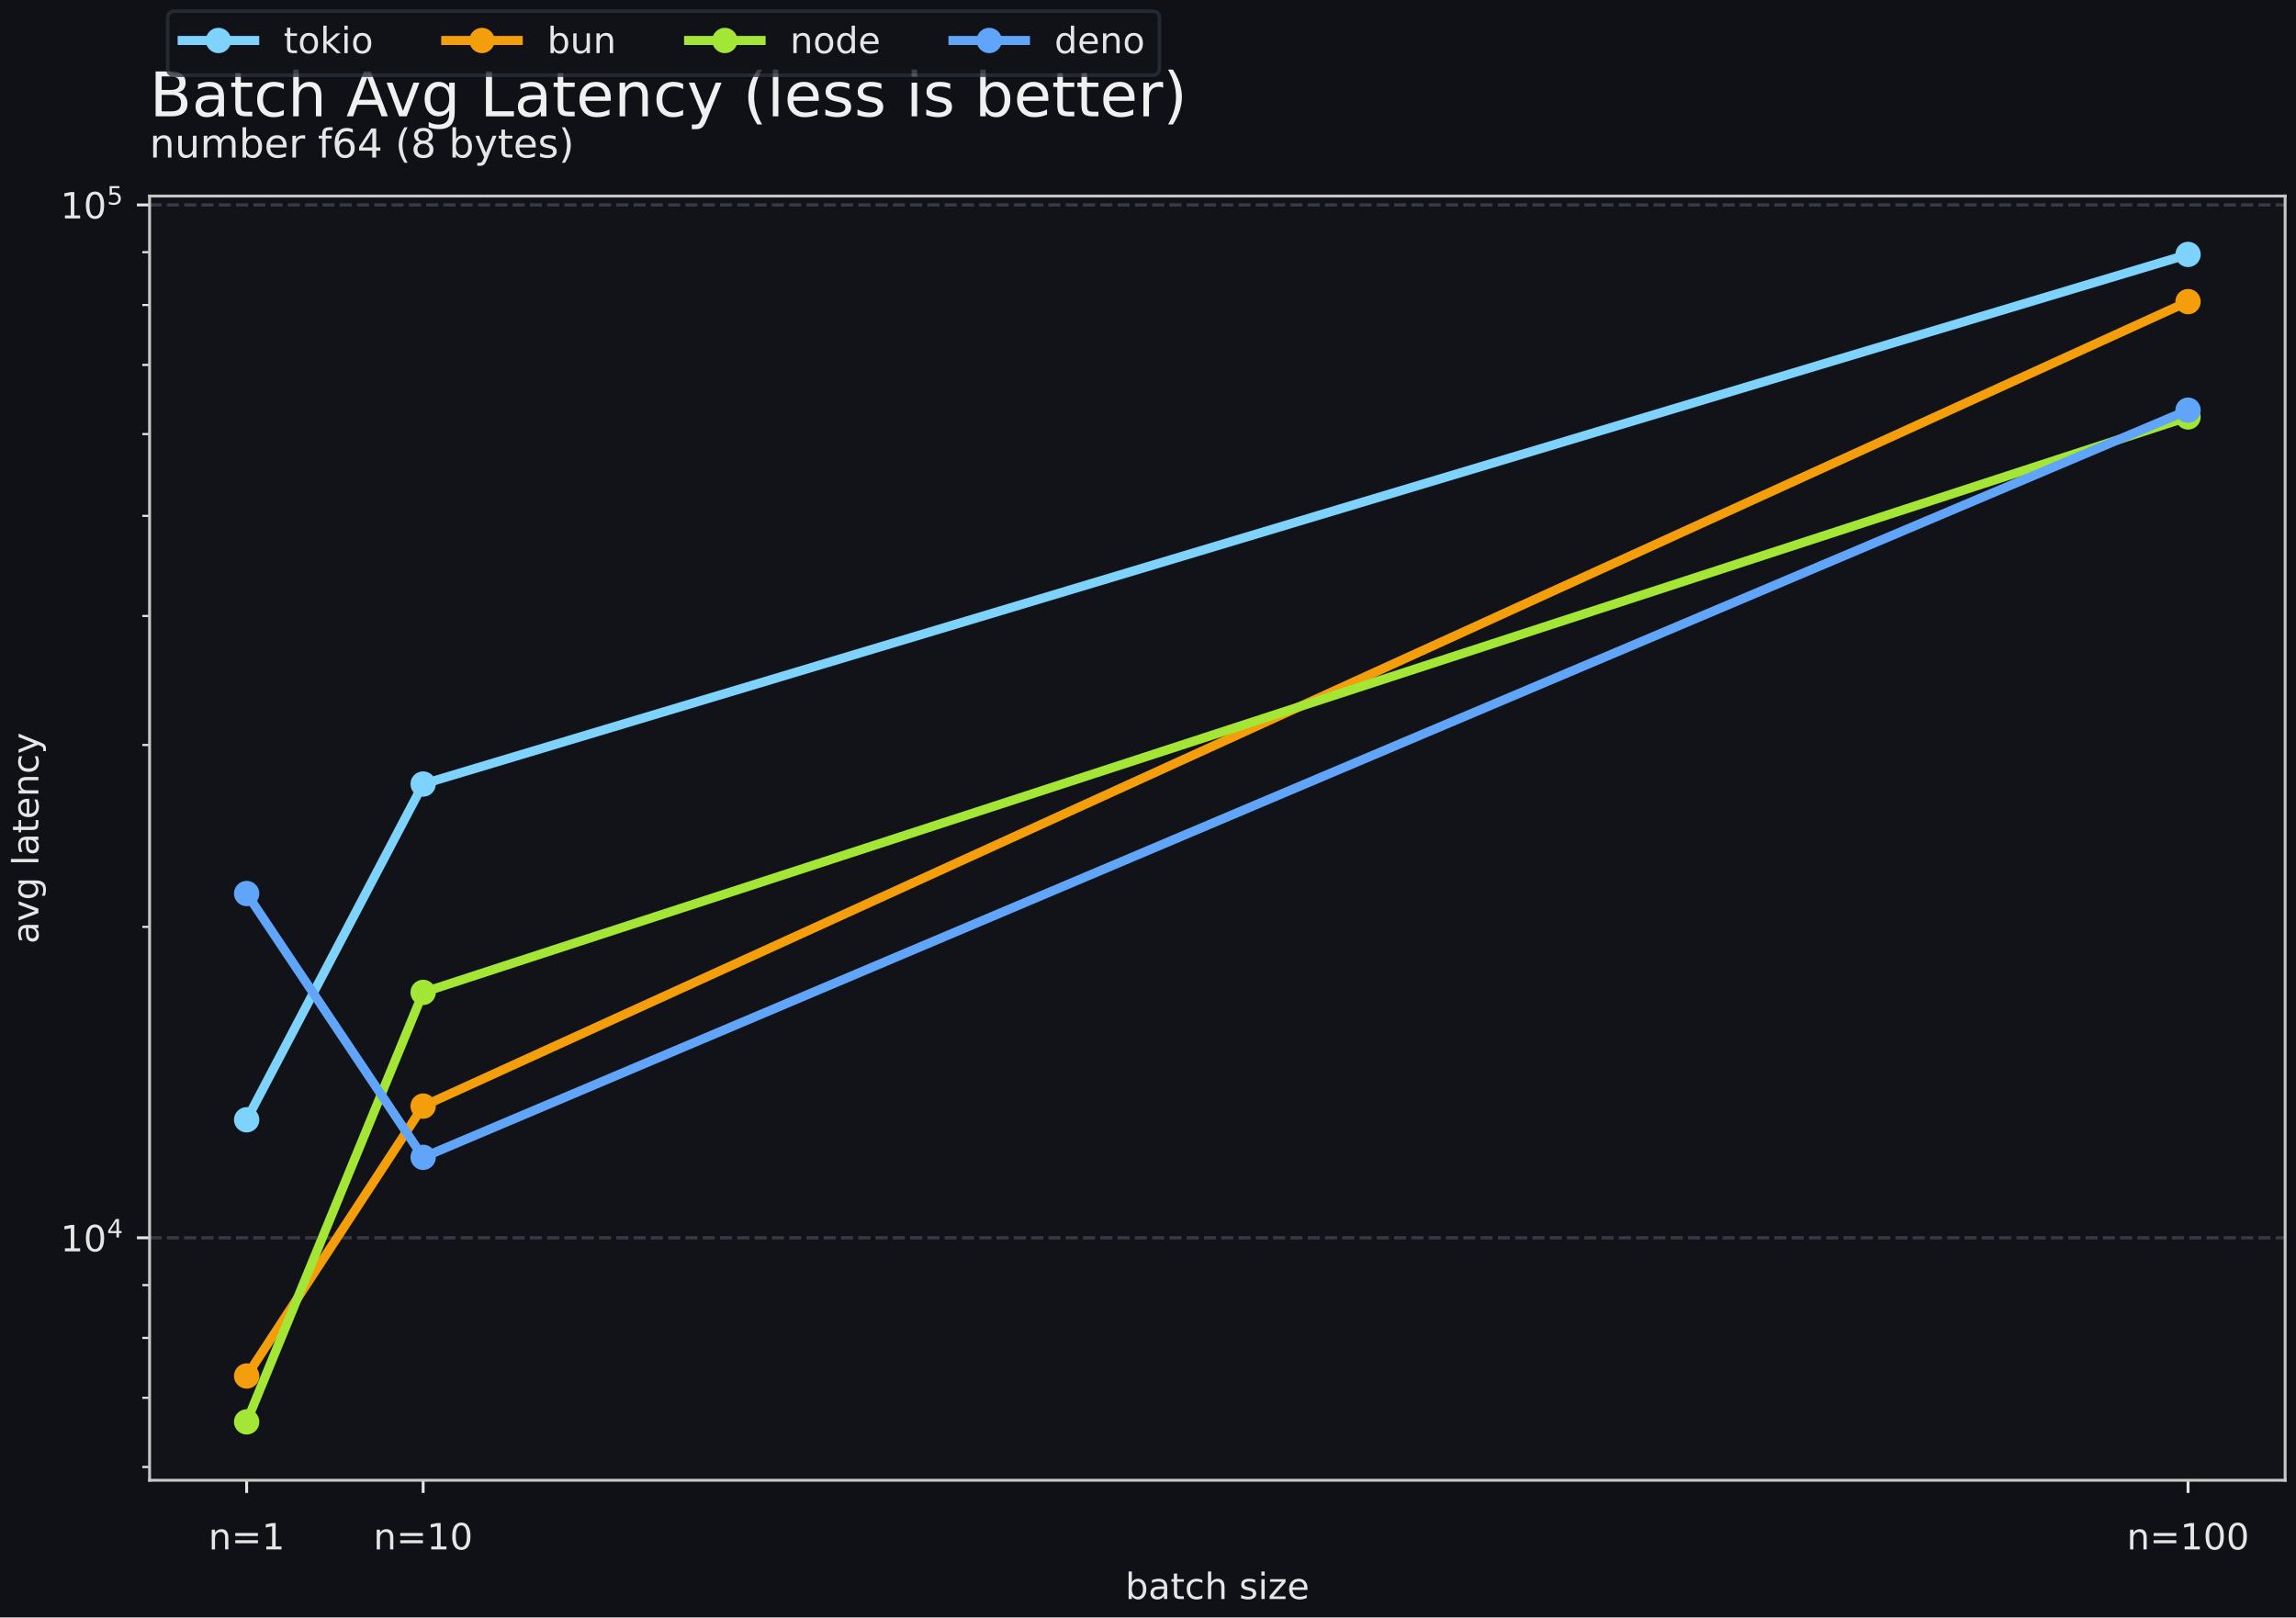
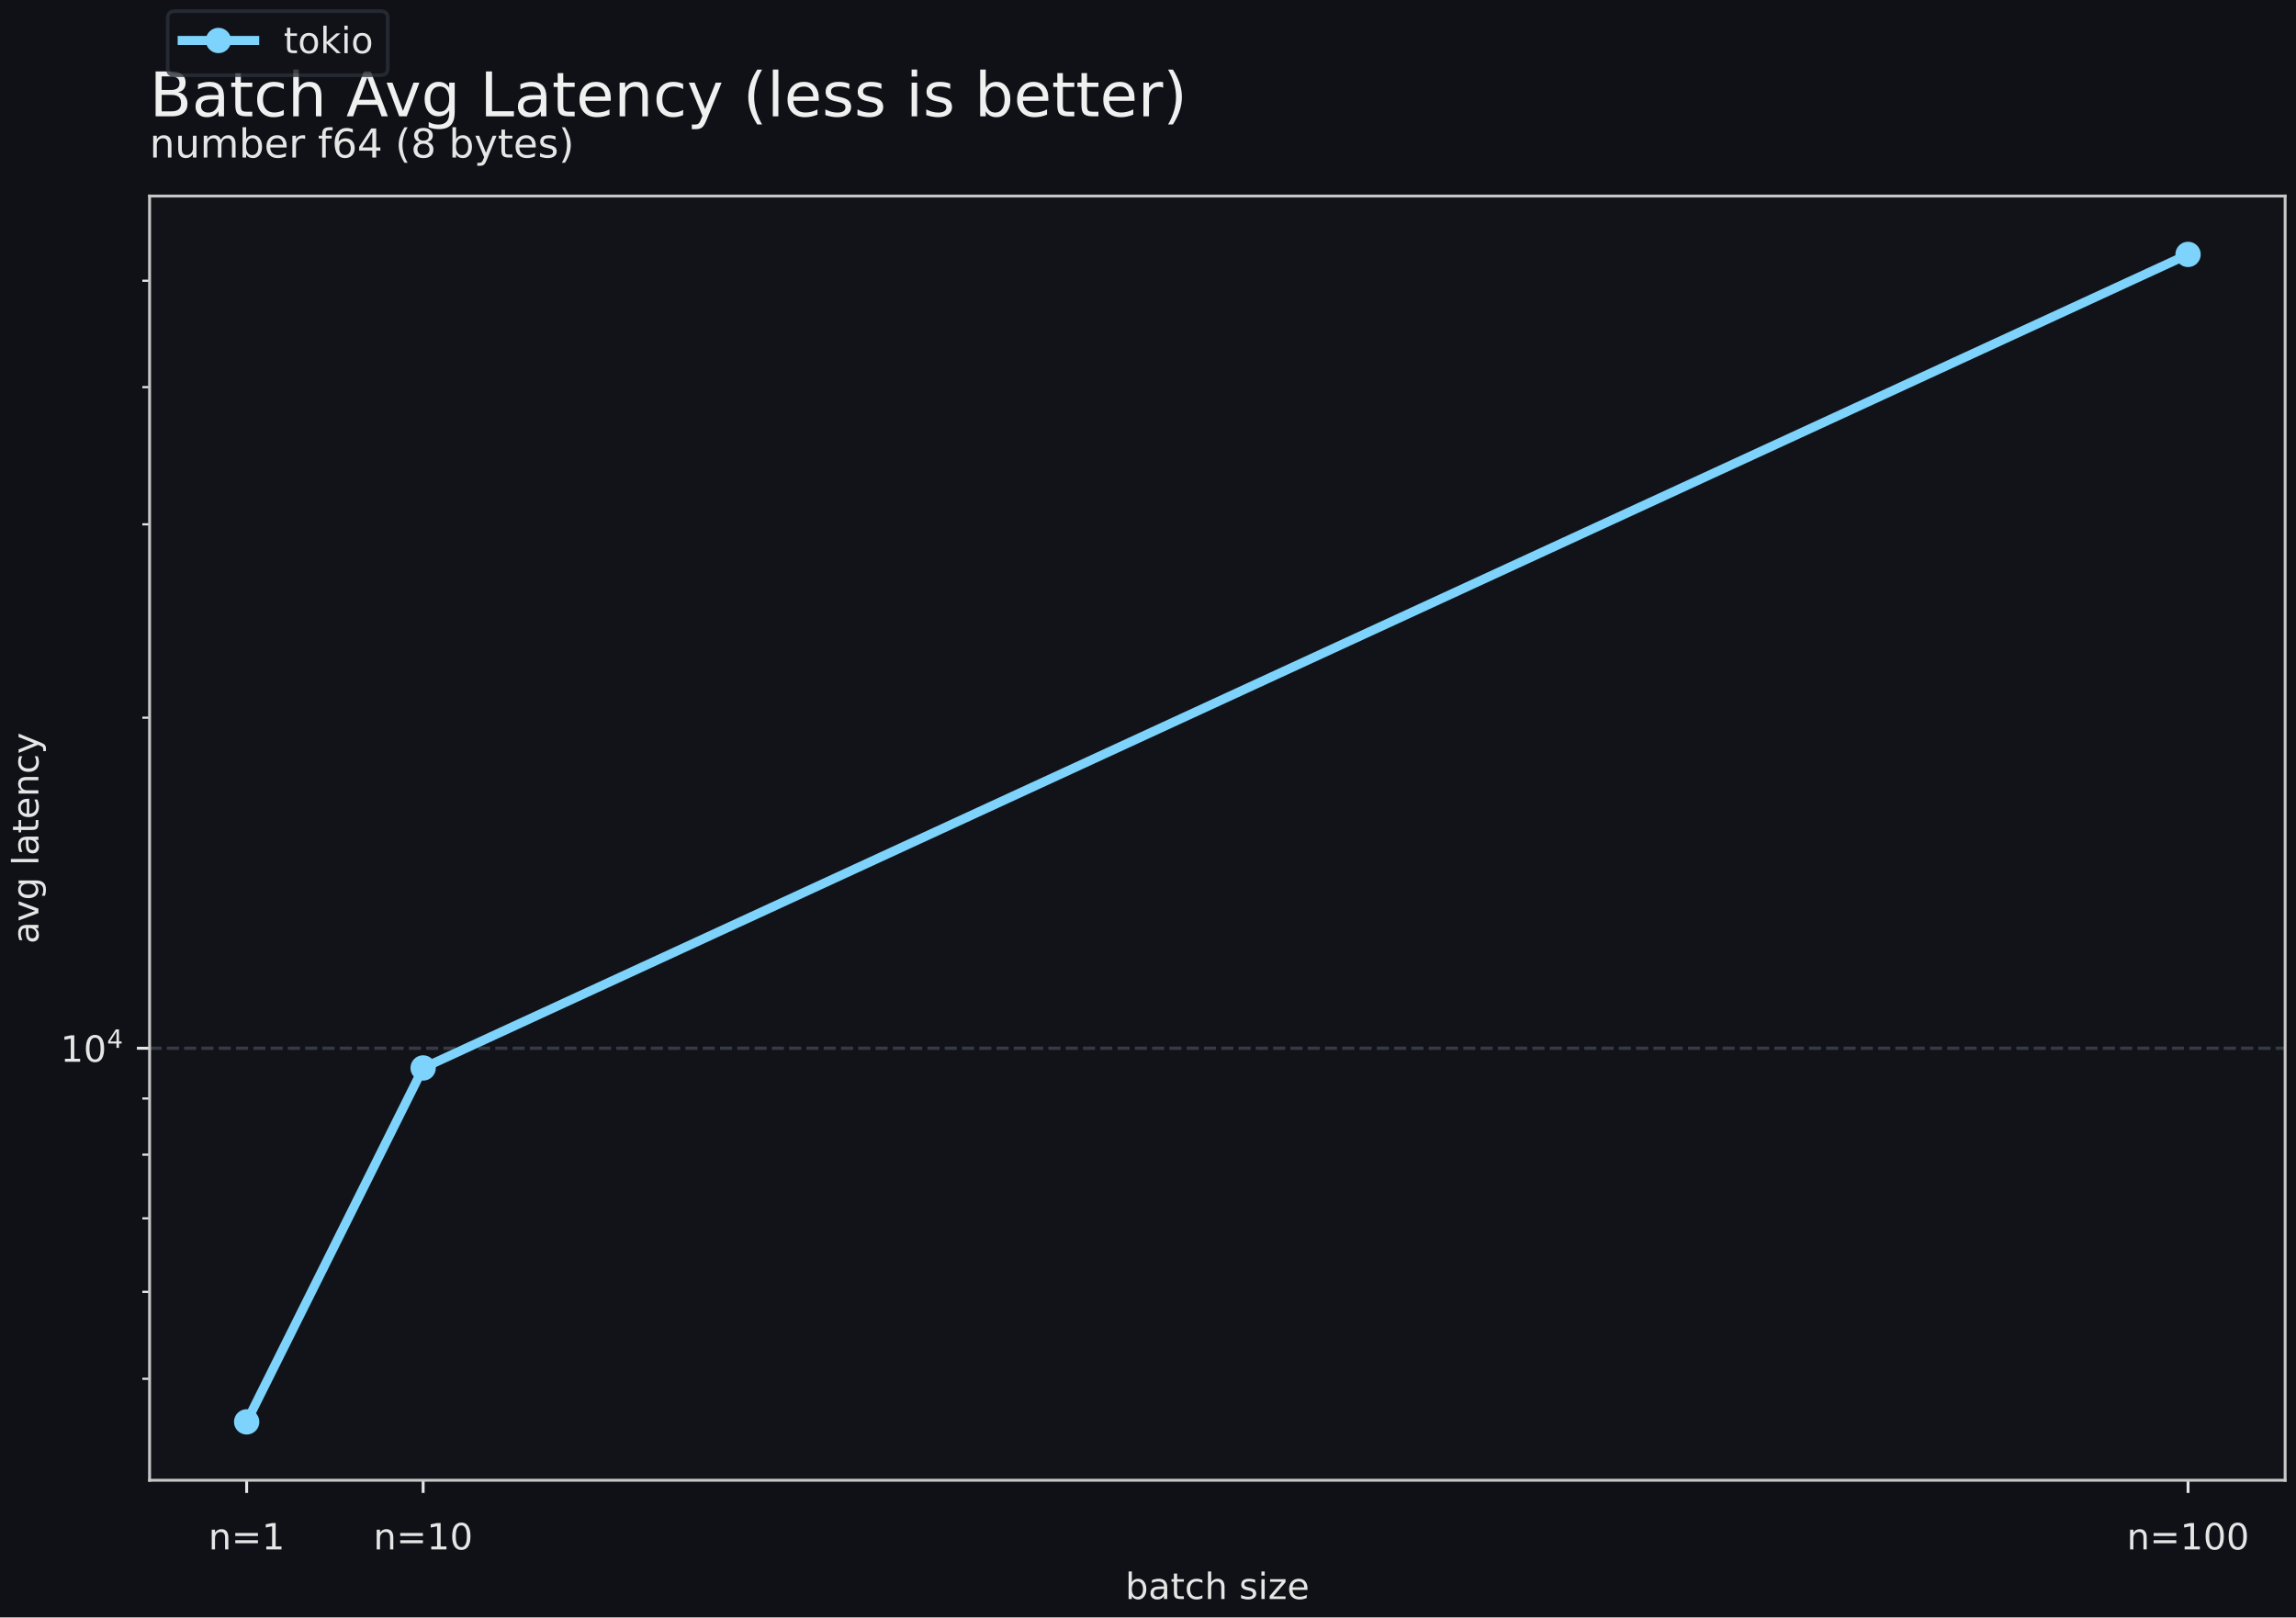
<svg xmlns="http://www.w3.org/2000/svg" xmlns:xlink="http://www.w3.org/1999/xlink" width="633.6pt" height="446.4pt" viewBox="0 0 633.6 446.4" version="1.1">
  <defs>
    <style type="text/css">*{stroke-linejoin: round; stroke-linecap: butt}</style>
  </defs>
  <g id="figure_1">
    <g id="patch_1">
      <path d="M 0 446.4  L 633.6 446.4  L 633.6 0  L 0 0  z " style="fill: #0f1116" />
    </g>
    <g id="axes_1">
      <g id="patch_2">
        <path d="M 41.278 408.544  L 630.6 408.544  L 630.6 54.108  L 41.278 54.108  z " style="fill: #111318" />
      </g>
      <g id="matplotlib.axis_1">
        <g id="xtick_1">
          <g id="line2d_1">
            <defs>
-               <path id="m421a8ccb40" d="M 0 0  L 0 3.5  " style="stroke: #e6e6e6; stroke-width: 0.8" />
-             </defs>
-             <g>
-               <use xlink:href="#m421a8ccb40" x="68.066" y="408.544" style="fill: #e6e6e6; stroke: #e6e6e6; stroke-width: 0.8" />
+               <path id="m375ba259af" d="M 0 0  L 0 3.5  " style="stroke: #e6e6e6; stroke-width: 0.8" />
+             </defs>
+             <g>
+               <use xlink:href="#m375ba259af" x="68.066" y="408.544" style="fill: #e6e6e6; stroke: #e6e6e6; stroke-width: 0.8" />
            </g>
          </g>
          <g id="text_1">
            <g style="fill: #e6e6e6" transform="translate(57.52586 427.6419) scale(0.1 -0.1)">
              <defs>
                <path id="DejaVuSans-6e" d="M 3513 2113  L 3513 0  L 2938 0  L 2938 2094  Q 2938 2591 2744 2837  Q 2550 3084 2163 3084  Q 1697 3084 1428 2787  Q 1159 2491 1159 1978  L 1159 0  L 581 0  L 581 3500  L 1159 3500  L 1159 2956  Q 1366 3272 1645 3428  Q 1925 3584 2291 3584  Q 2894 3584 3203 3211  Q 3513 2838 3513 2113  z " transform="scale(0.015625)" />
                <path id="DejaVuSans-3d" d="M 678 2906  L 4684 2906  L 4684 2381  L 678 2381  L 678 2906  z M 678 1631  L 4684 1631  L 4684 1100  L 678 1100  L 678 1631  z " transform="scale(0.015625)" />
                <path id="DejaVuSans-31" d="M 794 531  L 1825 531  L 1825 4091  L 703 3866  L 703 4441  L 1819 4666  L 2450 4666  L 2450 531  L 3481 531  L 3481 0  L 794 0  L 794 531  z " transform="scale(0.015625)" />
              </defs>
              <use xlink:href="#DejaVuSans-6e" />
              <use xlink:href="#DejaVuSans-3d" transform="translate(63.37891 0)" />
              <use xlink:href="#DejaVuSans-31" transform="translate(147.168 0)" />
            </g>
          </g>
        </g>
        <g id="xtick_2">
          <g id="line2d_2">
            <g>
-               <use xlink:href="#m421a8ccb40" x="116.77" y="408.544" style="fill: #e6e6e6; stroke: #e6e6e6; stroke-width: 0.8" />
+               <use xlink:href="#m375ba259af" x="116.77" y="408.544" style="fill: #e6e6e6; stroke: #e6e6e6; stroke-width: 0.8" />
            </g>
          </g>
          <g id="text_2">
            <g style="fill: #e6e6e6" transform="translate(103.0489 427.6419) scale(0.1 -0.1)">
              <defs>
                <path id="DejaVuSans-30" d="M 2034 4250  Q 1547 4250 1301 3770  Q 1056 3291 1056 2328  Q 1056 1369 1301 889  Q 1547 409 2034 409  Q 2525 409 2770 889  Q 3016 1369 3016 2328  Q 3016 3291 2770 3770  Q 2525 4250 2034 4250  z M 2034 4750  Q 2819 4750 3233 4129  Q 3647 3509 3647 2328  Q 3647 1150 3233 529  Q 2819 -91 2034 -91  Q 1250 -91 836 529  Q 422 1150 422 2328  Q 422 3509 836 4129  Q 1250 4750 2034 4750  z " transform="scale(0.015625)" />
              </defs>
              <use xlink:href="#DejaVuSans-6e" />
              <use xlink:href="#DejaVuSans-3d" transform="translate(63.37891 0)" />
              <use xlink:href="#DejaVuSans-31" transform="translate(147.168 0)" />
              <use xlink:href="#DejaVuSans-30" transform="translate(210.791 0)" />
            </g>
          </g>
        </g>
        <g id="xtick_3">
          <g id="line2d_3">
            <g>
-               <use xlink:href="#m421a8ccb40" x="603.812" y="408.544" style="fill: #e6e6e6; stroke: #e6e6e6; stroke-width: 0.8" />
+               <use xlink:href="#m375ba259af" x="603.812" y="408.544" style="fill: #e6e6e6; stroke: #e6e6e6; stroke-width: 0.8" />
            </g>
          </g>
          <g id="text_3">
            <g style="fill: #e6e6e6" transform="translate(586.9101 427.6419) scale(0.1 -0.1)">
              <use xlink:href="#DejaVuSans-6e" />
              <use xlink:href="#DejaVuSans-3d" transform="translate(63.37891 0)" />
              <use xlink:href="#DejaVuSans-31" transform="translate(147.168 0)" />
              <use xlink:href="#DejaVuSans-30" transform="translate(210.791 0)" />
              <use xlink:href="#DejaVuSans-30" transform="translate(274.4141 0)" />
            </g>
          </g>
        </g>
        <g id="text_4">
          <g style="fill: #e6e6e6" transform="translate(310.5391 441.3201) scale(0.1 -0.1)">
            <defs>
              <path id="DejaVuSans-62" d="M 3116 1747  Q 3116 2381 2855 2742  Q 2594 3103 2138 3103  Q 1681 3103 1420 2742  Q 1159 2381 1159 1747  Q 1159 1113 1420 752  Q 1681 391 2138 391  Q 2594 391 2855 752  Q 3116 1113 3116 1747  z M 1159 2969  Q 1341 3281 1617 3432  Q 1894 3584 2278 3584  Q 2916 3584 3314 3078  Q 3713 2572 3713 1747  Q 3713 922 3314 415  Q 2916 -91 2278 -91  Q 1894 -91 1617 61  Q 1341 213 1159 525  L 1159 0  L 581 0  L 581 4863  L 1159 4863  L 1159 2969  z " transform="scale(0.015625)" />
              <path id="DejaVuSans-61" d="M 2194 1759  Q 1497 1759 1228 1600  Q 959 1441 959 1056  Q 959 750 1161 570  Q 1363 391 1709 391  Q 2188 391 2477 730  Q 2766 1069 2766 1631  L 2766 1759  L 2194 1759  z M 3341 1997  L 3341 0  L 2766 0  L 2766 531  Q 2569 213 2275 61  Q 1981 -91 1556 -91  Q 1019 -91 701 211  Q 384 513 384 1019  Q 384 1609 779 1909  Q 1175 2209 1959 2209  L 2766 2209  L 2766 2266  Q 2766 2663 2505 2880  Q 2244 3097 1772 3097  Q 1472 3097 1187 3025  Q 903 2953 641 2809  L 641 3341  Q 956 3463 1253 3523  Q 1550 3584 1831 3584  Q 2591 3584 2966 3190  Q 3341 2797 3341 1997  z " transform="scale(0.015625)" />
              <path id="DejaVuSans-74" d="M 1172 4494  L 1172 3500  L 2356 3500  L 2356 3053  L 1172 3053  L 1172 1153  Q 1172 725 1289 603  Q 1406 481 1766 481  L 2356 481  L 2356 0  L 1766 0  Q 1100 0 847 248  Q 594 497 594 1153  L 594 3053  L 172 3053  L 172 3500  L 594 3500  L 594 4494  L 1172 4494  z " transform="scale(0.015625)" />
              <path id="DejaVuSans-63" d="M 3122 3366  L 3122 2828  Q 2878 2963 2633 3030  Q 2388 3097 2138 3097  Q 1578 3097 1268 2742  Q 959 2388 959 1747  Q 959 1106 1268 751  Q 1578 397 2138 397  Q 2388 397 2633 464  Q 2878 531 3122 666  L 3122 134  Q 2881 22 2623 -34  Q 2366 -91 2075 -91  Q 1284 -91 818 406  Q 353 903 353 1747  Q 353 2603 823 3093  Q 1294 3584 2113 3584  Q 2378 3584 2631 3529  Q 2884 3475 3122 3366  z " transform="scale(0.015625)" />
              <path id="DejaVuSans-68" d="M 3513 2113  L 3513 0  L 2938 0  L 2938 2094  Q 2938 2591 2744 2837  Q 2550 3084 2163 3084  Q 1697 3084 1428 2787  Q 1159 2491 1159 1978  L 1159 0  L 581 0  L 581 4863  L 1159 4863  L 1159 2956  Q 1366 3272 1645 3428  Q 1925 3584 2291 3584  Q 2894 3584 3203 3211  Q 3513 2838 3513 2113  z " transform="scale(0.015625)" />
              <path id="DejaVuSans-20" transform="scale(0.015625)" />
              <path id="DejaVuSans-73" d="M 2834 3397  L 2834 2853  Q 2591 2978 2328 3040  Q 2066 3103 1784 3103  Q 1356 3103 1142 2972  Q 928 2841 928 2578  Q 928 2378 1081 2264  Q 1234 2150 1697 2047  L 1894 2003  Q 2506 1872 2764 1633  Q 3022 1394 3022 966  Q 3022 478 2636 193  Q 2250 -91 1575 -91  Q 1294 -91 989 -36  Q 684 19 347 128  L 347 722  Q 666 556 975 473  Q 1284 391 1588 391  Q 1994 391 2212 530  Q 2431 669 2431 922  Q 2431 1156 2273 1281  Q 2116 1406 1581 1522  L 1381 1569  Q 847 1681 609 1914  Q 372 2147 372 2553  Q 372 3047 722 3315  Q 1072 3584 1716 3584  Q 2034 3584 2315 3537  Q 2597 3491 2834 3397  z " transform="scale(0.015625)" />
              <path id="DejaVuSans-69" d="M 603 3500  L 1178 3500  L 1178 0  L 603 0  L 603 3500  z M 603 4863  L 1178 4863  L 1178 4134  L 603 4134  L 603 4863  z " transform="scale(0.015625)" />
              <path id="DejaVuSans-7a" d="M 353 3500  L 3084 3500  L 3084 2975  L 922 459  L 3084 459  L 3084 0  L 275 0  L 275 525  L 2438 3041  L 353 3041  L 353 3500  z " transform="scale(0.015625)" />
              <path id="DejaVuSans-65" d="M 3597 1894  L 3597 1613  L 953 1613  Q 991 1019 1311 708  Q 1631 397 2203 397  Q 2534 397 2845 478  Q 3156 559 3463 722  L 3463 178  Q 3153 47 2828 -22  Q 2503 -91 2169 -91  Q 1331 -91 842 396  Q 353 884 353 1716  Q 353 2575 817 3079  Q 1281 3584 2069 3584  Q 2775 3584 3186 3129  Q 3597 2675 3597 1894  z M 3022 2063  Q 3016 2534 2758 2815  Q 2500 3097 2075 3097  Q 1594 3097 1305 2825  Q 1016 2553 972 2059  L 3022 2063  z " transform="scale(0.015625)" />
            </defs>
            <use xlink:href="#DejaVuSans-62" />
            <use xlink:href="#DejaVuSans-61" transform="translate(63.47656 0)" />
            <use xlink:href="#DejaVuSans-74" transform="translate(124.7559 0)" />
            <use xlink:href="#DejaVuSans-63" transform="translate(163.9648 0)" />
            <use xlink:href="#DejaVuSans-68" transform="translate(218.9453 0)" />
            <use xlink:href="#DejaVuSans-20" transform="translate(282.3242 0)" />
            <use xlink:href="#DejaVuSans-73" transform="translate(314.1113 0)" />
            <use xlink:href="#DejaVuSans-69" transform="translate(366.2109 0)" />
            <use xlink:href="#DejaVuSans-7a" transform="translate(393.9941 0)" />
            <use xlink:href="#DejaVuSans-65" transform="translate(446.4844 0)" />
          </g>
        </g>
      </g>
      <g id="matplotlib.axis_2">
        <g id="ytick_1">
          <g id="line2d_4">
-             <path d="M 41.278 341.633  L 630.6 341.633  " clip-path="url(#pd3e5ef6a8b)" style="fill: none; stroke-dasharray: 3.33,1.44; stroke-dashoffset: 0; stroke: #3a3f4b; stroke-opacity: 0.9; stroke-width: 0.9" />
+             <path d="M 41.278 289.311  L 630.6 289.311  " clip-path="url(#pecc0a48127)" style="fill: none; stroke-dasharray: 3.33,1.44; stroke-dashoffset: 0; stroke: #3a3f4b; stroke-opacity: 0.9; stroke-width: 0.9" />
          </g>
          <g id="line2d_5">
            <defs>
-               <path id="me157064771" d="M 0 0  L -3.5 0  " style="stroke: #e6e6e6; stroke-width: 0.8" />
-             </defs>
-             <g>
-               <use xlink:href="#me157064771" x="41.278" y="341.633" style="fill: #e6e6e6; stroke: #e6e6e6; stroke-width: 0.8" />
+               <path id="m79e4b6449e" d="M 0 0  L -3.5 0  " style="stroke: #e6e6e6; stroke-width: 0.8" />
+             </defs>
+             <g>
+               <use xlink:href="#m79e4b6449e" x="41.278" y="289.311" style="fill: #e6e6e6; stroke: #e6e6e6; stroke-width: 0.8" />
            </g>
          </g>
          <g id="text_5">
-             <g style="fill: #e6e6e6" transform="translate(16.67836 345.432) scale(0.1 -0.1)">
+             <g style="fill: #e6e6e6" transform="translate(16.67836 293.1103) scale(0.1 -0.1)">
              <defs>
                <path id="DejaVuSans-34" d="M 2419 4116  L 825 1625  L 2419 1625  L 2419 4116  z M 2253 4666  L 3047 4666  L 3047 1625  L 3713 1625  L 3713 1100  L 3047 1100  L 3047 0  L 2419 0  L 2419 1100  L 313 1100  L 313 1709  L 2253 4666  z " transform="scale(0.015625)" />
              </defs>
              <use xlink:href="#DejaVuSans-31" transform="translate(0 0.684375)" />
              <use xlink:href="#DejaVuSans-30" transform="translate(63.62305 0.684375)" />
              <use xlink:href="#DejaVuSans-34" transform="translate(128.2031 38.96563) scale(0.7)" />
            </g>
          </g>
        </g>
        <g id="ytick_2">
          <g id="line2d_6">
-             <path d="M 41.278 56.558  L 630.6 56.558  " clip-path="url(#pd3e5ef6a8b)" style="fill: none; stroke-dasharray: 3.33,1.44; stroke-dashoffset: 0; stroke: #3a3f4b; stroke-opacity: 0.9; stroke-width: 0.9" />
-           </g>
+             <defs>
+               <path id="m132c6b2ddc" d="M 0 0  L -2 0  " style="stroke: #e6e6e6; stroke-width: 0.6" />
+             </defs>
+             <g>
+               <use xlink:href="#m132c6b2ddc" x="41.278" y="380.54" style="fill: #e6e6e6; stroke: #e6e6e6; stroke-width: 0.6" />
+             </g>
+           </g>
+         </g>
+         <g id="ytick_3">
          <g id="line2d_7">
            <g>
-               <use xlink:href="#me157064771" x="41.278" y="56.558" style="fill: #e6e6e6; stroke: #e6e6e6; stroke-width: 0.8" />
-             </g>
-           </g>
-           <g id="text_6">
-             <g style="fill: #e6e6e6" transform="translate(16.67836 60.3569) scale(0.1 -0.1)">
-               <defs>
-                 <path id="DejaVuSans-35" d="M 691 4666  L 3169 4666  L 3169 4134  L 1269 4134  L 1269 2991  Q 1406 3038 1543 3061  Q 1681 3084 1819 3084  Q 2600 3084 3056 2656  Q 3513 2228 3513 1497  Q 3513 744 3044 326  Q 2575 -91 1722 -91  Q 1428 -91 1123 -41  Q 819 9 494 109  L 494 744  Q 775 591 1075 516  Q 1375 441 1709 441  Q 2250 441 2565 725  Q 2881 1009 2881 1497  Q 2881 1984 2565 2268  Q 2250 2553 1709 2553  Q 1456 2553 1204 2497  Q 953 2441 691 2322  L 691 4666  z " transform="scale(0.015625)" />
-               </defs>
-               <use xlink:href="#DejaVuSans-31" transform="translate(0 0.684375)" />
-               <use xlink:href="#DejaVuSans-30" transform="translate(63.62305 0.684375)" />
-               <use xlink:href="#DejaVuSans-35" transform="translate(128.2031 38.96563) scale(0.7)" />
-             </g>
-           </g>
-         </g>
-         <g id="ytick_3">
+               <use xlink:href="#m132c6b2ddc" x="41.278" y="356.543" style="fill: #e6e6e6; stroke: #e6e6e6; stroke-width: 0.6" />
+             </g>
+           </g>
+         </g>
+         <g id="ytick_4">
          <g id="line2d_8">
-             <defs>
-               <path id="m6caa85facf" d="M 0 0  L -2 0  " style="stroke: #e6e6e6; stroke-width: 0.6" />
-             </defs>
-             <g>
-               <use xlink:href="#m6caa85facf" x="41.278" y="404.876" style="fill: #e6e6e6; stroke: #e6e6e6; stroke-width: 0.6" />
-             </g>
-           </g>
-         </g>
-         <g id="ytick_4">
+             <g>
+               <use xlink:href="#m132c6b2ddc" x="41.278" y="336.255" style="fill: #e6e6e6; stroke: #e6e6e6; stroke-width: 0.6" />
+             </g>
+           </g>
+         </g>
+         <g id="ytick_5">
          <g id="line2d_9">
            <g>
-               <use xlink:href="#m6caa85facf" x="41.278" y="385.791" style="fill: #e6e6e6; stroke: #e6e6e6; stroke-width: 0.6" />
-             </g>
-           </g>
-         </g>
-         <g id="ytick_5">
+               <use xlink:href="#m132c6b2ddc" x="41.278" y="318.68" style="fill: #e6e6e6; stroke: #e6e6e6; stroke-width: 0.6" />
+             </g>
+           </g>
+         </g>
+         <g id="ytick_6">
          <g id="line2d_10">
            <g>
-               <use xlink:href="#m6caa85facf" x="41.278" y="369.259" style="fill: #e6e6e6; stroke: #e6e6e6; stroke-width: 0.6" />
-             </g>
-           </g>
-         </g>
-         <g id="ytick_6">
+               <use xlink:href="#m132c6b2ddc" x="41.278" y="303.178" style="fill: #e6e6e6; stroke: #e6e6e6; stroke-width: 0.6" />
+             </g>
+           </g>
+         </g>
+         <g id="ytick_7">
          <g id="line2d_11">
            <g>
-               <use xlink:href="#m6caa85facf" x="41.278" y="354.677" style="fill: #e6e6e6; stroke: #e6e6e6; stroke-width: 0.6" />
-             </g>
-           </g>
-         </g>
-         <g id="ytick_7">
+               <use xlink:href="#m132c6b2ddc" x="41.278" y="198.082" style="fill: #e6e6e6; stroke: #e6e6e6; stroke-width: 0.6" />
+             </g>
+           </g>
+         </g>
+         <g id="ytick_8">
          <g id="line2d_12">
            <g>
-               <use xlink:href="#m6caa85facf" x="41.278" y="255.817" style="fill: #e6e6e6; stroke: #e6e6e6; stroke-width: 0.6" />
-             </g>
-           </g>
-         </g>
-         <g id="ytick_8">
+               <use xlink:href="#m132c6b2ddc" x="41.278" y="144.717" style="fill: #e6e6e6; stroke: #e6e6e6; stroke-width: 0.6" />
+             </g>
+           </g>
+         </g>
+         <g id="ytick_9">
          <g id="line2d_13">
            <g>
-               <use xlink:href="#m6caa85facf" x="41.278" y="205.617" style="fill: #e6e6e6; stroke: #e6e6e6; stroke-width: 0.6" />
-             </g>
-           </g>
-         </g>
-         <g id="ytick_9">
+               <use xlink:href="#m132c6b2ddc" x="41.278" y="106.854" style="fill: #e6e6e6; stroke: #e6e6e6; stroke-width: 0.6" />
+             </g>
+           </g>
+         </g>
+         <g id="ytick_10">
          <g id="line2d_14">
            <g>
-               <use xlink:href="#m6caa85facf" x="41.278" y="170" style="fill: #e6e6e6; stroke: #e6e6e6; stroke-width: 0.6" />
-             </g>
-           </g>
-         </g>
-         <g id="ytick_10">
-           <g id="line2d_15">
-             <g>
-               <use xlink:href="#m6caa85facf" x="41.278" y="142.374" style="fill: #e6e6e6; stroke: #e6e6e6; stroke-width: 0.6" />
-             </g>
-           </g>
-         </g>
-         <g id="ytick_11">
-           <g id="line2d_16">
-             <g>
-               <use xlink:href="#m6caa85facf" x="41.278" y="119.801" style="fill: #e6e6e6; stroke: #e6e6e6; stroke-width: 0.6" />
-             </g>
-           </g>
-         </g>
-         <g id="ytick_12">
-           <g id="line2d_17">
-             <g>
-               <use xlink:href="#m6caa85facf" x="41.278" y="100.716" style="fill: #e6e6e6; stroke: #e6e6e6; stroke-width: 0.6" />
-             </g>
-           </g>
-         </g>
-         <g id="ytick_13">
-           <g id="line2d_18">
-             <g>
-               <use xlink:href="#m6caa85facf" x="41.278" y="84.184" style="fill: #e6e6e6; stroke: #e6e6e6; stroke-width: 0.6" />
-             </g>
-           </g>
-         </g>
-         <g id="ytick_14">
-           <g id="line2d_19">
-             <g>
-               <use xlink:href="#m6caa85facf" x="41.278" y="69.602" style="fill: #e6e6e6; stroke: #e6e6e6; stroke-width: 0.6" />
-             </g>
-           </g>
-         </g>
-         <g id="text_7">
+               <use xlink:href="#m132c6b2ddc" x="41.278" y="77.485" style="fill: #e6e6e6; stroke: #e6e6e6; stroke-width: 0.6" />
+             </g>
+           </g>
+         </g>
+         <g id="text_6">
          <g style="fill: #e6e6e6" transform="translate(10.59868 260.4795) rotate(-90) scale(0.1 -0.1)">
            <defs>
              <path id="DejaVuSans-76" d="M 191 3500  L 800 3500  L 1894 563  L 2988 3500  L 3597 3500  L 2284 0  L 1503 0  L 191 3500  z " transform="scale(0.015625)" />
              <path id="DejaVuSans-67" d="M 2906 1791  Q 2906 2416 2648 2759  Q 2391 3103 1925 3103  Q 1463 3103 1205 2759  Q 947 2416 947 1791  Q 947 1169 1205 825  Q 1463 481 1925 481  Q 2391 481 2648 825  Q 2906 1169 2906 1791  z M 3481 434  Q 3481 -459 3084 -895  Q 2688 -1331 1869 -1331  Q 1566 -1331 1297 -1286  Q 1028 -1241 775 -1147  L 775 -588  Q 1028 -725 1275 -790  Q 1522 -856 1778 -856  Q 2344 -856 2625 -561  Q 2906 -266 2906 331  L 2906 616  Q 2728 306 2450 153  Q 2172 0 1784 0  Q 1141 0 747 490  Q 353 981 353 1791  Q 353 2603 747 3093  Q 1141 3584 1784 3584  Q 2172 3584 2450 3431  Q 2728 3278 2906 2969  L 2906 3500  L 3481 3500  L 3481 434  z " transform="scale(0.015625)" />
              <path id="DejaVuSans-6c" d="M 603 4863  L 1178 4863  L 1178 0  L 603 0  L 603 4863  z " transform="scale(0.015625)" />
              <path id="DejaVuSans-79" d="M 2059 -325  Q 1816 -950 1584 -1140  Q 1353 -1331 966 -1331  L 506 -1331  L 506 -850  L 844 -850  Q 1081 -850 1212 -737  Q 1344 -625 1503 -206  L 1606 56  L 191 3500  L 800 3500  L 1894 763  L 2988 3500  L 3597 3500  L 2059 -325  z " transform="scale(0.015625)" />
            </defs>
            <use xlink:href="#DejaVuSans-61" />
            <use xlink:href="#DejaVuSans-76" transform="translate(61.2793 0)" />
            <use xlink:href="#DejaVuSans-67" transform="translate(120.459 0)" />
            <use xlink:href="#DejaVuSans-20" transform="translate(183.9355 0)" />
            <use xlink:href="#DejaVuSans-6c" transform="translate(215.7227 0)" />
            <use xlink:href="#DejaVuSans-61" transform="translate(243.5059 0)" />
            <use xlink:href="#DejaVuSans-74" transform="translate(304.7852 0)" />
            <use xlink:href="#DejaVuSans-65" transform="translate(343.9941 0)" />
            <use xlink:href="#DejaVuSans-6e" transform="translate(405.5176 0)" />
            <use xlink:href="#DejaVuSans-63" transform="translate(468.8965 0)" />
            <use xlink:href="#DejaVuSans-79" transform="translate(523.877 0)" />
          </g>
        </g>
      </g>
-       <g id="line2d_20">
-         <path d="M 68.066 309.055  L 116.77 216.39  L 603.812 70.218  " clip-path="url(#pd3e5ef6a8b)" style="fill: none; stroke: #7dd3fc; stroke-width: 2.5; stroke-linecap: square" />
+       <g id="line2d_15">
+         <path d="M 68.066 392.433  L 116.77 294.752  L 603.812 70.218  " clip-path="url(#pecc0a48127)" style="fill: none; stroke: #7dd3fc; stroke-width: 2.5; stroke-linecap: square" />
        <defs>
-           <path id="m3a17decaad" d="M 0 3  C 0.796 3 1.559 2.684 2.121 2.121  C 2.684 1.559 3 0.796 3 0  C 3 -0.796 2.684 -1.559 2.121 -2.121  C 1.559 -2.684 0.796 -3 0 -3  C -0.796 -3 -1.559 -2.684 -2.121 -2.121  C -2.684 -1.559 -3 -0.796 -3 0  C -3 0.796 -2.684 1.559 -2.121 2.121  C -1.559 2.684 -0.796 3 0 3  z " style="stroke: #7dd3fc" />
+           <path id="md06700bef6" d="M 0 3  C 0.796 3 1.559 2.684 2.121 2.121  C 2.684 1.559 3 0.796 3 0  C 3 -0.796 2.684 -1.559 2.121 -2.121  C 1.559 -2.684 0.796 -3 0 -3  C -0.796 -3 -1.559 -2.684 -2.121 -2.121  C -2.684 -1.559 -3 -0.796 -3 0  C -3 0.796 -2.684 1.559 -2.121 2.121  C -1.559 2.684 -0.796 3 0 3  z " style="stroke: #7dd3fc" />
        </defs>
-         <g clip-path="url(#pd3e5ef6a8b)">
-           <use xlink:href="#m3a17decaad" x="68.066" y="309.055" style="fill: #7dd3fc; stroke: #7dd3fc" />
-           <use xlink:href="#m3a17decaad" x="116.77" y="216.39" style="fill: #7dd3fc; stroke: #7dd3fc" />
-           <use xlink:href="#m3a17decaad" x="603.812" y="70.218" style="fill: #7dd3fc; stroke: #7dd3fc" />
-         </g>
-       </g>
-       <g id="line2d_21">
-         <path d="M 68.066 379.766  L 116.77 305.283  L 603.812 83.244  " clip-path="url(#pd3e5ef6a8b)" style="fill: none; stroke: #f59e0b; stroke-width: 2.5; stroke-linecap: square" />
-         <defs>
-           <path id="m4a8b7be655" d="M 0 3  C 0.796 3 1.559 2.684 2.121 2.121  C 2.684 1.559 3 0.796 3 0  C 3 -0.796 2.684 -1.559 2.121 -2.121  C 1.559 -2.684 0.796 -3 0 -3  C -0.796 -3 -1.559 -2.684 -2.121 -2.121  C -2.684 -1.559 -3 -0.796 -3 0  C -3 0.796 -2.684 1.559 -2.121 2.121  C -1.559 2.684 -0.796 3 0 3  z " style="stroke: #f59e0b" />
-         </defs>
-         <g clip-path="url(#pd3e5ef6a8b)">
-           <use xlink:href="#m4a8b7be655" x="68.066" y="379.766" style="fill: #f59e0b; stroke: #f59e0b" />
-           <use xlink:href="#m4a8b7be655" x="116.77" y="305.283" style="fill: #f59e0b; stroke: #f59e0b" />
-           <use xlink:href="#m4a8b7be655" x="603.812" y="83.244" style="fill: #f59e0b; stroke: #f59e0b" />
-         </g>
-       </g>
-       <g id="line2d_22">
-         <path d="M 68.066 392.433  L 116.77 273.894  L 603.812 115.076  " clip-path="url(#pd3e5ef6a8b)" style="fill: none; stroke: #a3e635; stroke-width: 2.5; stroke-linecap: square" />
-         <defs>
-           <path id="m530d7639a0" d="M 0 3  C 0.796 3 1.559 2.684 2.121 2.121  C 2.684 1.559 3 0.796 3 0  C 3 -0.796 2.684 -1.559 2.121 -2.121  C 1.559 -2.684 0.796 -3 0 -3  C -0.796 -3 -1.559 -2.684 -2.121 -2.121  C -2.684 -1.559 -3 -0.796 -3 0  C -3 0.796 -2.684 1.559 -2.121 2.121  C -1.559 2.684 -0.796 3 0 3  z " style="stroke: #a3e635" />
-         </defs>
-         <g clip-path="url(#pd3e5ef6a8b)">
-           <use xlink:href="#m530d7639a0" x="68.066" y="392.433" style="fill: #a3e635; stroke: #a3e635" />
-           <use xlink:href="#m530d7639a0" x="116.77" y="273.894" style="fill: #a3e635; stroke: #a3e635" />
-           <use xlink:href="#m530d7639a0" x="603.812" y="115.076" style="fill: #a3e635; stroke: #a3e635" />
-         </g>
-       </g>
-       <g id="line2d_23">
-         <path d="M 68.066 246.612  L 116.77 319.419  L 603.812 113.202  " clip-path="url(#pd3e5ef6a8b)" style="fill: none; stroke: #60a5fa; stroke-width: 2.5; stroke-linecap: square" />
-         <defs>
-           <path id="m241ebda93d" d="M 0 3  C 0.796 3 1.559 2.684 2.121 2.121  C 2.684 1.559 3 0.796 3 0  C 3 -0.796 2.684 -1.559 2.121 -2.121  C 1.559 -2.684 0.796 -3 0 -3  C -0.796 -3 -1.559 -2.684 -2.121 -2.121  C -2.684 -1.559 -3 -0.796 -3 0  C -3 0.796 -2.684 1.559 -2.121 2.121  C -1.559 2.684 -0.796 3 0 3  z " style="stroke: #60a5fa" />
-         </defs>
-         <g clip-path="url(#pd3e5ef6a8b)">
-           <use xlink:href="#m241ebda93d" x="68.066" y="246.612" style="fill: #60a5fa; stroke: #60a5fa" />
-           <use xlink:href="#m241ebda93d" x="116.77" y="319.419" style="fill: #60a5fa; stroke: #60a5fa" />
-           <use xlink:href="#m241ebda93d" x="603.812" y="113.202" style="fill: #60a5fa; stroke: #60a5fa" />
+         <g clip-path="url(#pecc0a48127)">
+           <use xlink:href="#md06700bef6" x="68.066" y="392.433" style="fill: #7dd3fc; stroke: #7dd3fc" />
+           <use xlink:href="#md06700bef6" x="116.77" y="294.752" style="fill: #7dd3fc; stroke: #7dd3fc" />
+           <use xlink:href="#md06700bef6" x="603.812" y="70.218" style="fill: #7dd3fc; stroke: #7dd3fc" />
        </g>
      </g>
      <g id="patch_3">
        <path d="M 41.278 408.544  L 41.278 54.108  " style="fill: none; stroke: #c7c7c7; stroke-width: 0.8; stroke-linejoin: miter; stroke-linecap: square" />
      </g>
      <g id="patch_4">
        <path d="M 630.6 408.544  L 630.6 54.108  " style="fill: none; stroke: #c7c7c7; stroke-width: 0.8; stroke-linejoin: miter; stroke-linecap: square" />
      </g>
      <g id="patch_5">
        <path d="M 41.278 408.544  L 630.6 408.544  " style="fill: none; stroke: #c7c7c7; stroke-width: 0.8; stroke-linejoin: miter; stroke-linecap: square" />
      </g>
      <g id="patch_6">
        <path d="M 41.278 54.108  L 630.6 54.108  " style="fill: none; stroke: #c7c7c7; stroke-width: 0.8; stroke-linejoin: miter; stroke-linecap: square" />
      </g>
-       <g id="text_8">
+       <g id="text_7">
        <g style="fill: #e6e6e6" transform="translate(41.27837 43.47464) scale(0.11 -0.11)">
          <defs>
            <path id="DejaVuSans-75" d="M 544 1381  L 544 3500  L 1119 3500  L 1119 1403  Q 1119 906 1312 657  Q 1506 409 1894 409  Q 2359 409 2629 706  Q 2900 1003 2900 1516  L 2900 3500  L 3475 3500  L 3475 0  L 2900 0  L 2900 538  Q 2691 219 2414 64  Q 2138 -91 1772 -91  Q 1169 -91 856 284  Q 544 659 544 1381  z M 1991 3584  L 1991 3584  z " transform="scale(0.015625)" />
            <path id="DejaVuSans-6d" d="M 3328 2828  Q 3544 3216 3844 3400  Q 4144 3584 4550 3584  Q 5097 3584 5394 3201  Q 5691 2819 5691 2113  L 5691 0  L 5113 0  L 5113 2094  Q 5113 2597 4934 2840  Q 4756 3084 4391 3084  Q 3944 3084 3684 2787  Q 3425 2491 3425 1978  L 3425 0  L 2847 0  L 2847 2094  Q 2847 2600 2669 2842  Q 2491 3084 2119 3084  Q 1678 3084 1418 2786  Q 1159 2488 1159 1978  L 1159 0  L 581 0  L 581 3500  L 1159 3500  L 1159 2956  Q 1356 3278 1631 3431  Q 1906 3584 2284 3584  Q 2666 3584 2933 3390  Q 3200 3197 3328 2828  z " transform="scale(0.015625)" />
            <path id="DejaVuSans-72" d="M 2631 2963  Q 2534 3019 2420 3045  Q 2306 3072 2169 3072  Q 1681 3072 1420 2755  Q 1159 2438 1159 1844  L 1159 0  L 581 0  L 581 3500  L 1159 3500  L 1159 2956  Q 1341 3275 1631 3429  Q 1922 3584 2338 3584  Q 2397 3584 2469 3576  Q 2541 3569 2628 3553  L 2631 2963  z " transform="scale(0.015625)" />
            <path id="DejaVuSans-66" d="M 2375 4863  L 2375 4384  L 1825 4384  Q 1516 4384 1395 4259  Q 1275 4134 1275 3809  L 1275 3500  L 2222 3500  L 2222 3053  L 1275 3053  L 1275 0  L 697 0  L 697 3053  L 147 3053  L 147 3500  L 697 3500  L 697 3744  Q 697 4328 969 4595  Q 1241 4863 1831 4863  L 2375 4863  z " transform="scale(0.015625)" />
            <path id="DejaVuSans-36" d="M 2113 2584  Q 1688 2584 1439 2293  Q 1191 2003 1191 1497  Q 1191 994 1439 701  Q 1688 409 2113 409  Q 2538 409 2786 701  Q 3034 994 3034 1497  Q 3034 2003 2786 2293  Q 2538 2584 2113 2584  z M 3366 4563  L 3366 3988  Q 3128 4100 2886 4159  Q 2644 4219 2406 4219  Q 1781 4219 1451 3797  Q 1122 3375 1075 2522  Q 1259 2794 1537 2939  Q 1816 3084 2150 3084  Q 2853 3084 3261 2657  Q 3669 2231 3669 1497  Q 3669 778 3244 343  Q 2819 -91 2113 -91  Q 1303 -91 875 529  Q 447 1150 447 2328  Q 447 3434 972 4092  Q 1497 4750 2381 4750  Q 2619 4750 2861 4703  Q 3103 4656 3366 4563  z " transform="scale(0.015625)" />
            <path id="DejaVuSans-28" d="M 1984 4856  Q 1566 4138 1362 3434  Q 1159 2731 1159 2009  Q 1159 1288 1364 580  Q 1569 -128 1984 -844  L 1484 -844  Q 1016 -109 783 600  Q 550 1309 550 2009  Q 550 2706 781 3412  Q 1013 4119 1484 4856  L 1984 4856  z " transform="scale(0.015625)" />
            <path id="DejaVuSans-38" d="M 2034 2216  Q 1584 2216 1326 1975  Q 1069 1734 1069 1313  Q 1069 891 1326 650  Q 1584 409 2034 409  Q 2484 409 2743 651  Q 3003 894 3003 1313  Q 3003 1734 2745 1975  Q 2488 2216 2034 2216  z M 1403 2484  Q 997 2584 770 2862  Q 544 3141 544 3541  Q 544 4100 942 4425  Q 1341 4750 2034 4750  Q 2731 4750 3128 4425  Q 3525 4100 3525 3541  Q 3525 3141 3298 2862  Q 3072 2584 2669 2484  Q 3125 2378 3379 2068  Q 3634 1759 3634 1313  Q 3634 634 3220 271  Q 2806 -91 2034 -91  Q 1263 -91 848 271  Q 434 634 434 1313  Q 434 1759 690 2068  Q 947 2378 1403 2484  z M 1172 3481  Q 1172 3119 1398 2916  Q 1625 2713 2034 2713  Q 2441 2713 2670 2916  Q 2900 3119 2900 3481  Q 2900 3844 2670 4047  Q 2441 4250 2034 4250  Q 1625 4250 1398 4047  Q 1172 3844 1172 3481  z " transform="scale(0.015625)" />
            <path id="DejaVuSans-29" d="M 513 4856  L 1013 4856  Q 1481 4119 1714 3412  Q 1947 2706 1947 2009  Q 1947 1309 1714 600  Q 1481 -109 1013 -844  L 513 -844  Q 928 -128 1133 580  Q 1338 1288 1338 2009  Q 1338 2731 1133 3434  Q 928 4138 513 4856  z " transform="scale(0.015625)" />
          </defs>
          <use xlink:href="#DejaVuSans-6e" />
          <use xlink:href="#DejaVuSans-75" transform="translate(63.37891 0)" />
          <use xlink:href="#DejaVuSans-6d" transform="translate(126.7578 0)" />
          <use xlink:href="#DejaVuSans-62" transform="translate(224.1699 0)" />
          <use xlink:href="#DejaVuSans-65" transform="translate(287.6465 0)" />
          <use xlink:href="#DejaVuSans-72" transform="translate(349.1699 0)" />
          <use xlink:href="#DejaVuSans-20" transform="translate(390.2832 0)" />
          <use xlink:href="#DejaVuSans-66" transform="translate(422.0703 0)" />
          <use xlink:href="#DejaVuSans-36" transform="translate(457.2754 0)" />
          <use xlink:href="#DejaVuSans-34" transform="translate(520.8984 0)" />
          <use xlink:href="#DejaVuSans-20" transform="translate(584.5215 0)" />
          <use xlink:href="#DejaVuSans-28" transform="translate(616.3086 0)" />
          <use xlink:href="#DejaVuSans-38" transform="translate(655.3223 0)" />
          <use xlink:href="#DejaVuSans-20" transform="translate(718.9453 0)" />
          <use xlink:href="#DejaVuSans-62" transform="translate(750.7324 0)" />
          <use xlink:href="#DejaVuSans-79" transform="translate(814.209 0)" />
          <use xlink:href="#DejaVuSans-74" transform="translate(873.3887 0)" />
          <use xlink:href="#DejaVuSans-65" transform="translate(912.5977 0)" />
          <use xlink:href="#DejaVuSans-73" transform="translate(974.1211 0)" />
          <use xlink:href="#DejaVuSans-29" transform="translate(1026.221 0)" />
        </g>
      </g>
-       <g id="text_9">
+       <g id="text_8">
        <g style="fill: #f0f0f0" transform="translate(41.27837 32.10772) scale(0.17 -0.17)">
          <defs>
            <path id="DejaVuSans-42" d="M 1259 2228  L 1259 519  L 2272 519  Q 2781 519 3026 730  Q 3272 941 3272 1375  Q 3272 1813 3026 2020  Q 2781 2228 2272 2228  L 1259 2228  z M 1259 4147  L 1259 2741  L 2194 2741  Q 2656 2741 2882 2914  Q 3109 3088 3109 3444  Q 3109 3797 2882 3972  Q 2656 4147 2194 4147  L 1259 4147  z M 628 4666  L 2241 4666  Q 2963 4666 3353 4366  Q 3744 4066 3744 3513  Q 3744 3084 3544 2831  Q 3344 2578 2956 2516  Q 3422 2416 3680 2098  Q 3938 1781 3938 1306  Q 3938 681 3513 340  Q 3088 0 2303 0  L 628 0  L 628 4666  z " transform="scale(0.015625)" />
            <path id="DejaVuSans-41" d="M 2188 4044  L 1331 1722  L 3047 1722  L 2188 4044  z M 1831 4666  L 2547 4666  L 4325 0  L 3669 0  L 3244 1197  L 1141 1197  L 716 0  L 50 0  L 1831 4666  z " transform="scale(0.015625)" />
            <path id="DejaVuSans-4c" d="M 628 4666  L 1259 4666  L 1259 531  L 3531 531  L 3531 0  L 628 0  L 628 4666  z " transform="scale(0.015625)" />
          </defs>
          <use xlink:href="#DejaVuSans-42" />
          <use xlink:href="#DejaVuSans-61" transform="translate(68.60352 0)" />
          <use xlink:href="#DejaVuSans-74" transform="translate(129.8828 0)" />
          <use xlink:href="#DejaVuSans-63" transform="translate(169.0918 0)" />
          <use xlink:href="#DejaVuSans-68" transform="translate(224.0723 0)" />
          <use xlink:href="#DejaVuSans-20" transform="translate(287.4512 0)" />
          <use xlink:href="#DejaVuSans-41" transform="translate(319.2383 0)" />
          <use xlink:href="#DejaVuSans-76" transform="translate(381.7715 0)" />
          <use xlink:href="#DejaVuSans-67" transform="translate(440.9512 0)" />
          <use xlink:href="#DejaVuSans-20" transform="translate(504.4277 0)" />
          <use xlink:href="#DejaVuSans-4c" transform="translate(536.2148 0)" />
          <use xlink:href="#DejaVuSans-61" transform="translate(591.9277 0)" />
          <use xlink:href="#DejaVuSans-74" transform="translate(653.207 0)" />
          <use xlink:href="#DejaVuSans-65" transform="translate(692.416 0)" />
          <use xlink:href="#DejaVuSans-6e" transform="translate(753.9395 0)" />
          <use xlink:href="#DejaVuSans-63" transform="translate(817.3184 0)" />
          <use xlink:href="#DejaVuSans-79" transform="translate(872.2988 0)" />
          <use xlink:href="#DejaVuSans-20" transform="translate(931.4785 0)" />
          <use xlink:href="#DejaVuSans-28" transform="translate(963.2656 0)" />
          <use xlink:href="#DejaVuSans-6c" transform="translate(1002.279 0)" />
          <use xlink:href="#DejaVuSans-65" transform="translate(1030.062 0)" />
          <use xlink:href="#DejaVuSans-73" transform="translate(1091.586 0)" />
          <use xlink:href="#DejaVuSans-73" transform="translate(1143.686 0)" />
          <use xlink:href="#DejaVuSans-20" transform="translate(1195.785 0)" />
          <use xlink:href="#DejaVuSans-69" transform="translate(1227.572 0)" />
          <use xlink:href="#DejaVuSans-73" transform="translate(1255.355 0)" />
          <use xlink:href="#DejaVuSans-20" transform="translate(1307.455 0)" />
          <use xlink:href="#DejaVuSans-62" transform="translate(1339.242 0)" />
          <use xlink:href="#DejaVuSans-65" transform="translate(1402.719 0)" />
          <use xlink:href="#DejaVuSans-74" transform="translate(1464.242 0)" />
          <use xlink:href="#DejaVuSans-74" transform="translate(1503.451 0)" />
          <use xlink:href="#DejaVuSans-65" transform="translate(1542.66 0)" />
          <use xlink:href="#DejaVuSans-72" transform="translate(1604.184 0)" />
          <use xlink:href="#DejaVuSans-29" transform="translate(1645.297 0)" />
        </g>
      </g>
      <g id="legend_1">
        <g id="patch_7">
-           <path d="M 48.278 20.753  L 317.944 20.753  Q 319.944 20.753 319.944 18.753  L 319.944 5.075  Q 319.944 3.075 317.944 3.075  L 48.278 3.075  Q 46.278 3.075 46.278 5.075  L 46.278 18.753  Q 46.278 20.753 48.278 20.753  z " style="fill: #111318; opacity: 0.8; stroke: #2a2f3a; stroke-linejoin: miter" />
-         </g>
-         <g id="line2d_24">
+           <path d="M 48.278 20.753  L 105.005 20.753  Q 107.005 20.753 107.005 18.753  L 107.005 5.075  Q 107.005 3.075 105.005 3.075  L 48.278 3.075  Q 46.278 3.075 46.278 5.075  L 46.278 18.753  Q 46.278 20.753 48.278 20.753  z " style="fill: #111318; opacity: 0.8; stroke: #2a2f3a; stroke-linejoin: miter" />
+         </g>
+         <g id="line2d_16">
          <path d="M 50.278 11.173  L 60.278 11.173  L 70.278 11.173  " style="fill: none; stroke: #7dd3fc; stroke-width: 2.5; stroke-linecap: square" />
          <g>
-             <use xlink:href="#m3a17decaad" x="60.278" y="11.173" style="fill: #7dd3fc; stroke: #7dd3fc" />
-           </g>
-         </g>
-         <g id="text_10">
+             <use xlink:href="#md06700bef6" x="60.278" y="11.173" style="fill: #7dd3fc; stroke: #7dd3fc" />
+           </g>
+         </g>
+         <g id="text_9">
          <g style="fill: #e6e6e6" transform="translate(78.27836 14.67317) scale(0.1 -0.1)">
            <defs>
              <path id="DejaVuSans-6f" d="M 1959 3097  Q 1497 3097 1228 2736  Q 959 2375 959 1747  Q 959 1119 1226 758  Q 1494 397 1959 397  Q 2419 397 2687 759  Q 2956 1122 2956 1747  Q 2956 2369 2687 2733  Q 2419 3097 1959 3097  z M 1959 3584  Q 2709 3584 3137 3096  Q 3566 2609 3566 1747  Q 3566 888 3137 398  Q 2709 -91 1959 -91  Q 1206 -91 779 398  Q 353 888 353 1747  Q 353 2609 779 3096  Q 1206 3584 1959 3584  z " transform="scale(0.015625)" />
              <path id="DejaVuSans-6b" d="M 581 4863  L 1159 4863  L 1159 1991  L 2875 3500  L 3609 3500  L 1753 1863  L 3688 0  L 2938 0  L 1159 1709  L 1159 0  L 581 0  L 581 4863  z " transform="scale(0.015625)" />
            </defs>
            <use xlink:href="#DejaVuSans-74" />
            <use xlink:href="#DejaVuSans-6f" transform="translate(39.20898 0)" />
            <use xlink:href="#DejaVuSans-6b" transform="translate(100.3906 0)" />
            <use xlink:href="#DejaVuSans-69" transform="translate(158.3008 0)" />
            <use xlink:href="#DejaVuSans-6f" transform="translate(186.084 0)" />
          </g>
        </g>
-         <g id="line2d_25">
-           <path d="M 123.005 11.173  L 133.005 11.173  L 143.005 11.173  " style="fill: none; stroke: #f59e0b; stroke-width: 2.5; stroke-linecap: square" />
-           <g>
-             <use xlink:href="#m4a8b7be655" x="133.005" y="11.173" style="fill: #f59e0b; stroke: #f59e0b" />
-           </g>
-         </g>
-         <g id="text_11">
-           <g style="fill: #e6e6e6" transform="translate(151.0049 14.67317) scale(0.1 -0.1)">
-             <use xlink:href="#DejaVuSans-62" />
-             <use xlink:href="#DejaVuSans-75" transform="translate(63.47656 0)" />
-             <use xlink:href="#DejaVuSans-6e" transform="translate(126.8555 0)" />
-           </g>
-         </g>
-         <g id="line2d_26">
-           <path d="M 190.028 11.173  L 200.028 11.173  L 210.028 11.173  " style="fill: none; stroke: #a3e635; stroke-width: 2.5; stroke-linecap: square" />
-           <g>
-             <use xlink:href="#m530d7639a0" x="200.028" y="11.173" style="fill: #a3e635; stroke: #a3e635" />
-           </g>
-         </g>
-         <g id="text_12">
-           <g style="fill: #e6e6e6" transform="translate(218.0284 14.67317) scale(0.1 -0.1)">
-             <defs>
-               <path id="DejaVuSans-64" d="M 2906 2969  L 2906 4863  L 3481 4863  L 3481 0  L 2906 0  L 2906 525  Q 2725 213 2448 61  Q 2172 -91 1784 -91  Q 1150 -91 751 415  Q 353 922 353 1747  Q 353 2572 751 3078  Q 1150 3584 1784 3584  Q 2172 3584 2448 3432  Q 2725 3281 2906 2969  z M 947 1747  Q 947 1113 1208 752  Q 1469 391 1925 391  Q 2381 391 2643 752  Q 2906 1113 2906 1747  Q 2906 2381 2643 2742  Q 2381 3103 1925 3103  Q 1469 3103 1208 2742  Q 947 2381 947 1747  z " transform="scale(0.015625)" />
-             </defs>
-             <use xlink:href="#DejaVuSans-6e" />
-             <use xlink:href="#DejaVuSans-6f" transform="translate(63.37891 0)" />
-             <use xlink:href="#DejaVuSans-64" transform="translate(124.5605 0)" />
-             <use xlink:href="#DejaVuSans-65" transform="translate(188.0371 0)" />
-           </g>
-         </g>
-         <g id="line2d_27">
-           <path d="M 262.986 11.173  L 272.986 11.173  L 282.986 11.173  " style="fill: none; stroke: #60a5fa; stroke-width: 2.5; stroke-linecap: square" />
-           <g>
-             <use xlink:href="#m241ebda93d" x="272.986" y="11.173" style="fill: #60a5fa; stroke: #60a5fa" />
-           </g>
-         </g>
-         <g id="text_13">
-           <g style="fill: #e6e6e6" transform="translate(290.9862 14.67317) scale(0.1 -0.1)">
-             <use xlink:href="#DejaVuSans-64" />
-             <use xlink:href="#DejaVuSans-65" transform="translate(63.47656 0)" />
-             <use xlink:href="#DejaVuSans-6e" transform="translate(125 0)" />
-             <use xlink:href="#DejaVuSans-6f" transform="translate(188.3789 0)" />
-           </g>
-         </g>
      </g>
    </g>
  </g>
  <defs>
-     <clipPath id="pd3e5ef6a8b">
+     <clipPath id="pecc0a48127">
      <rect x="41.278" y="54.108" width="589.321" height="354.436" />
    </clipPath>
  </defs>
</svg>
